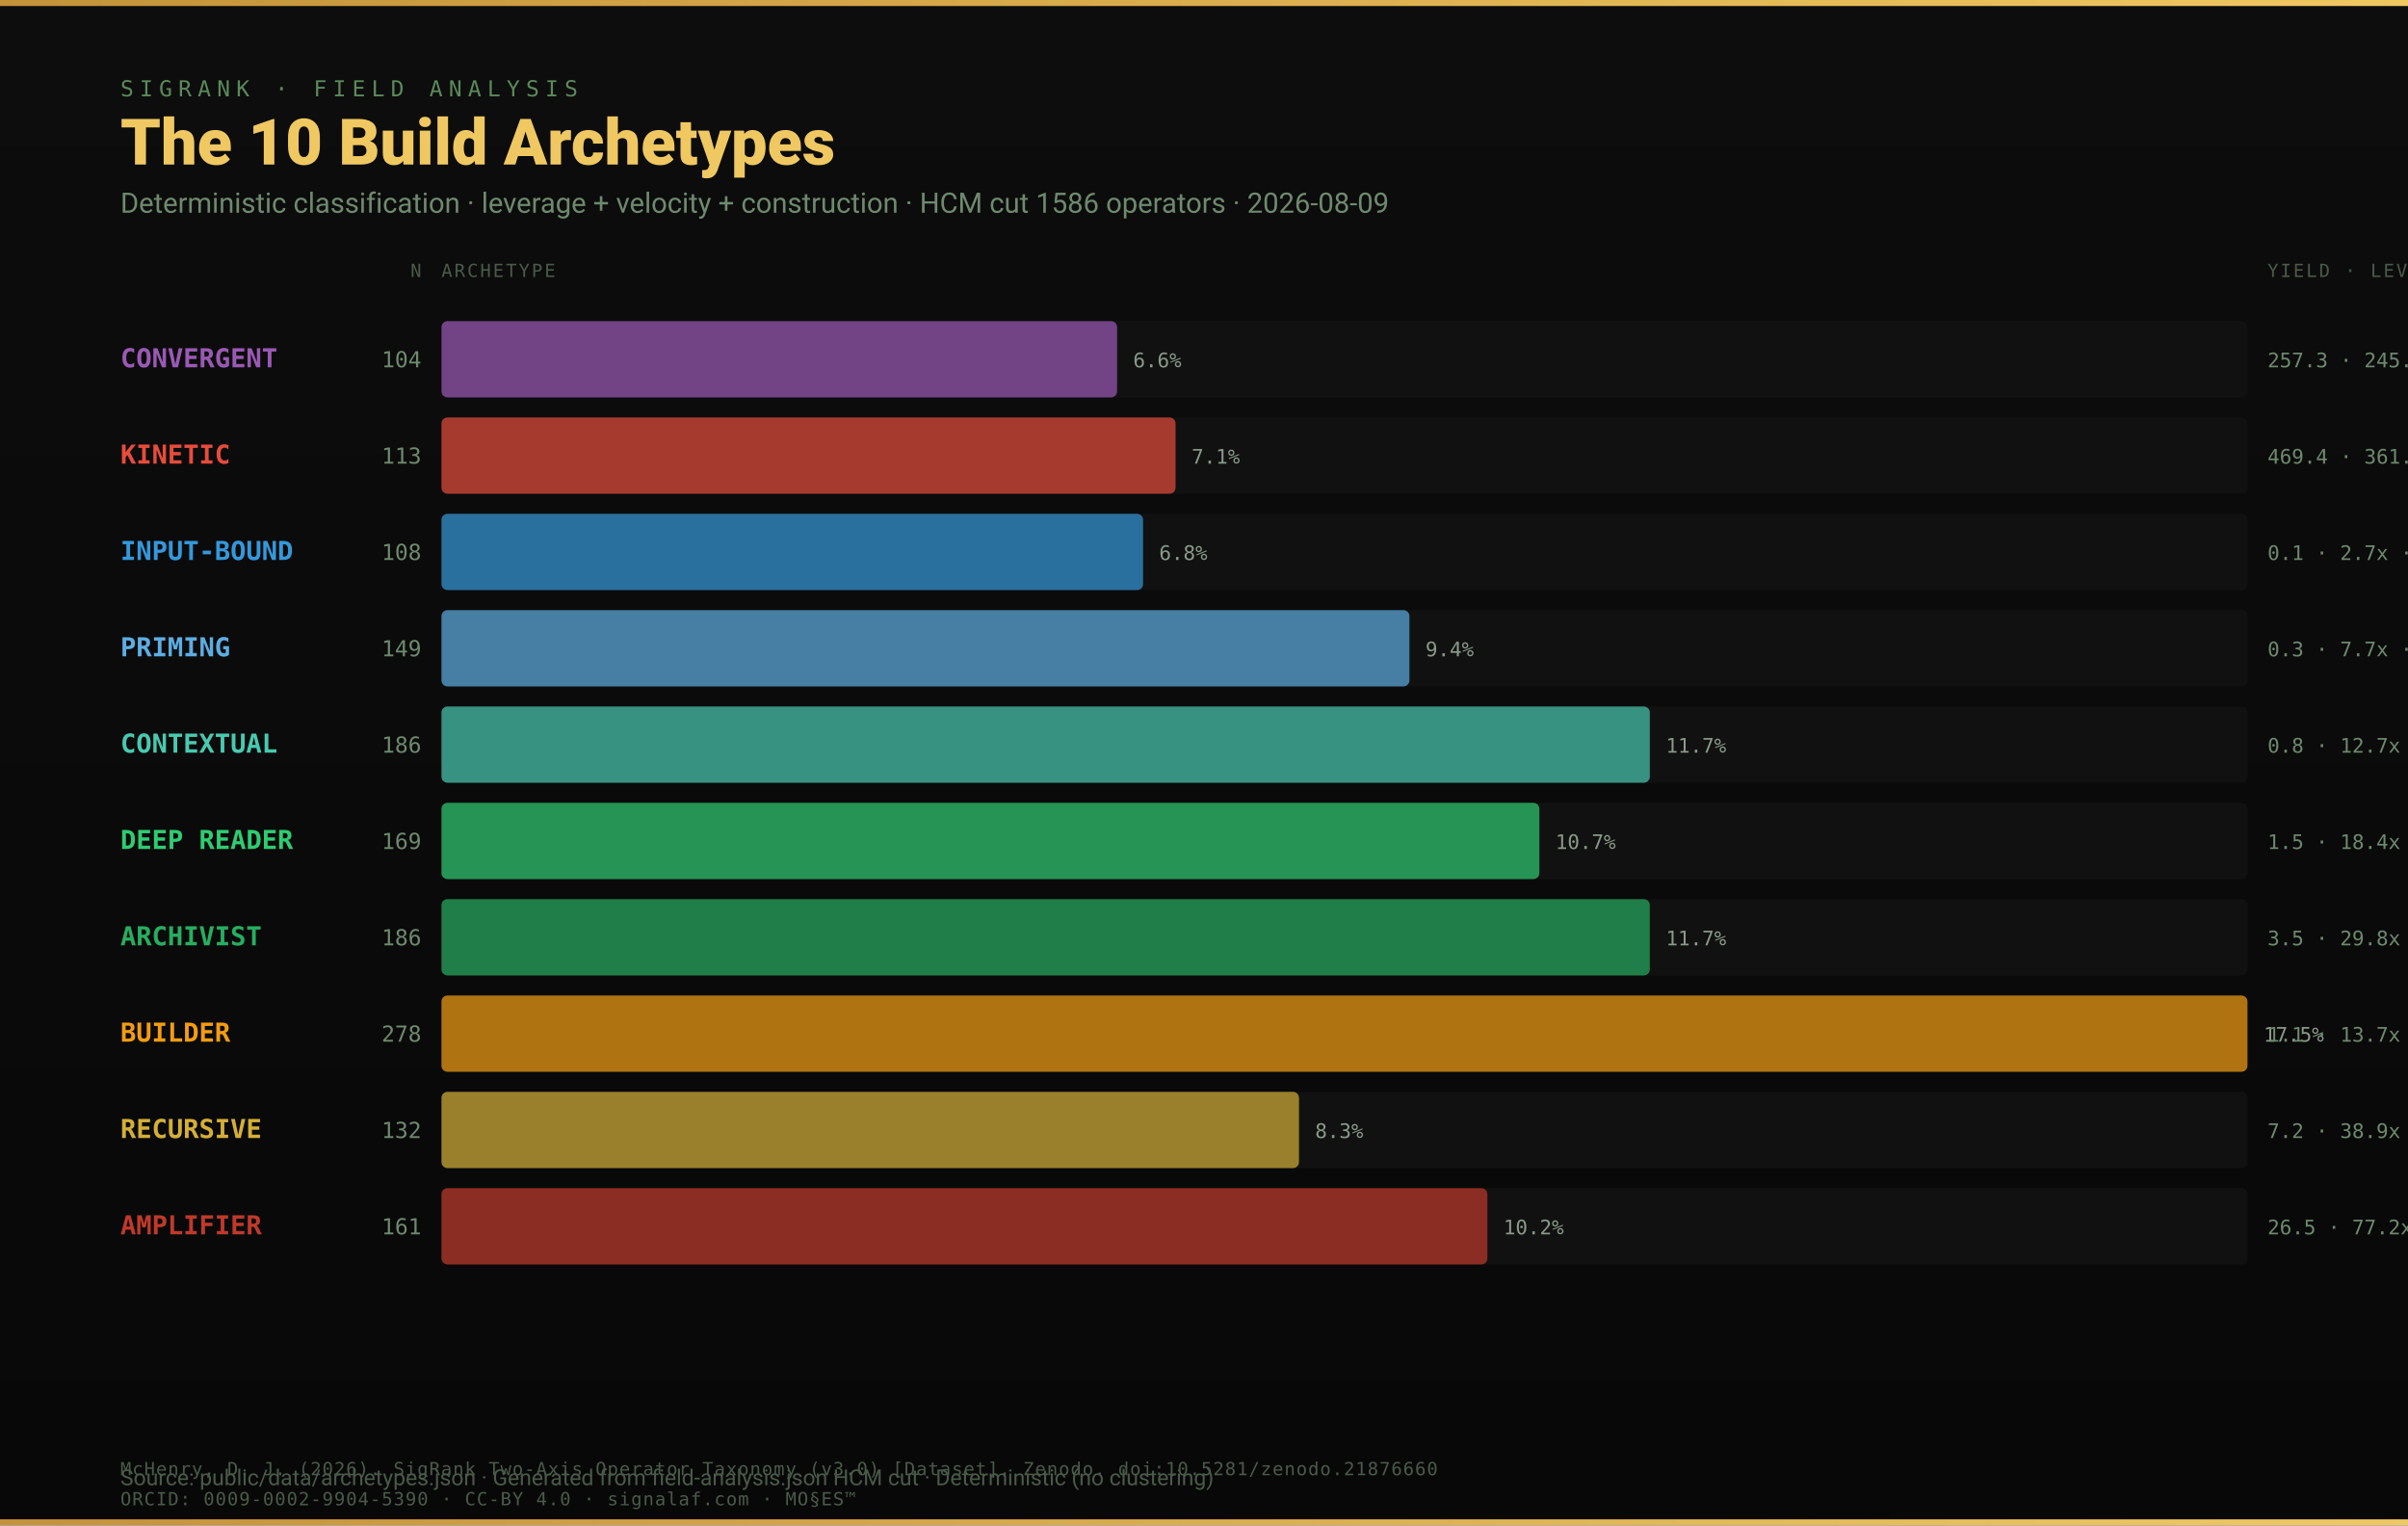
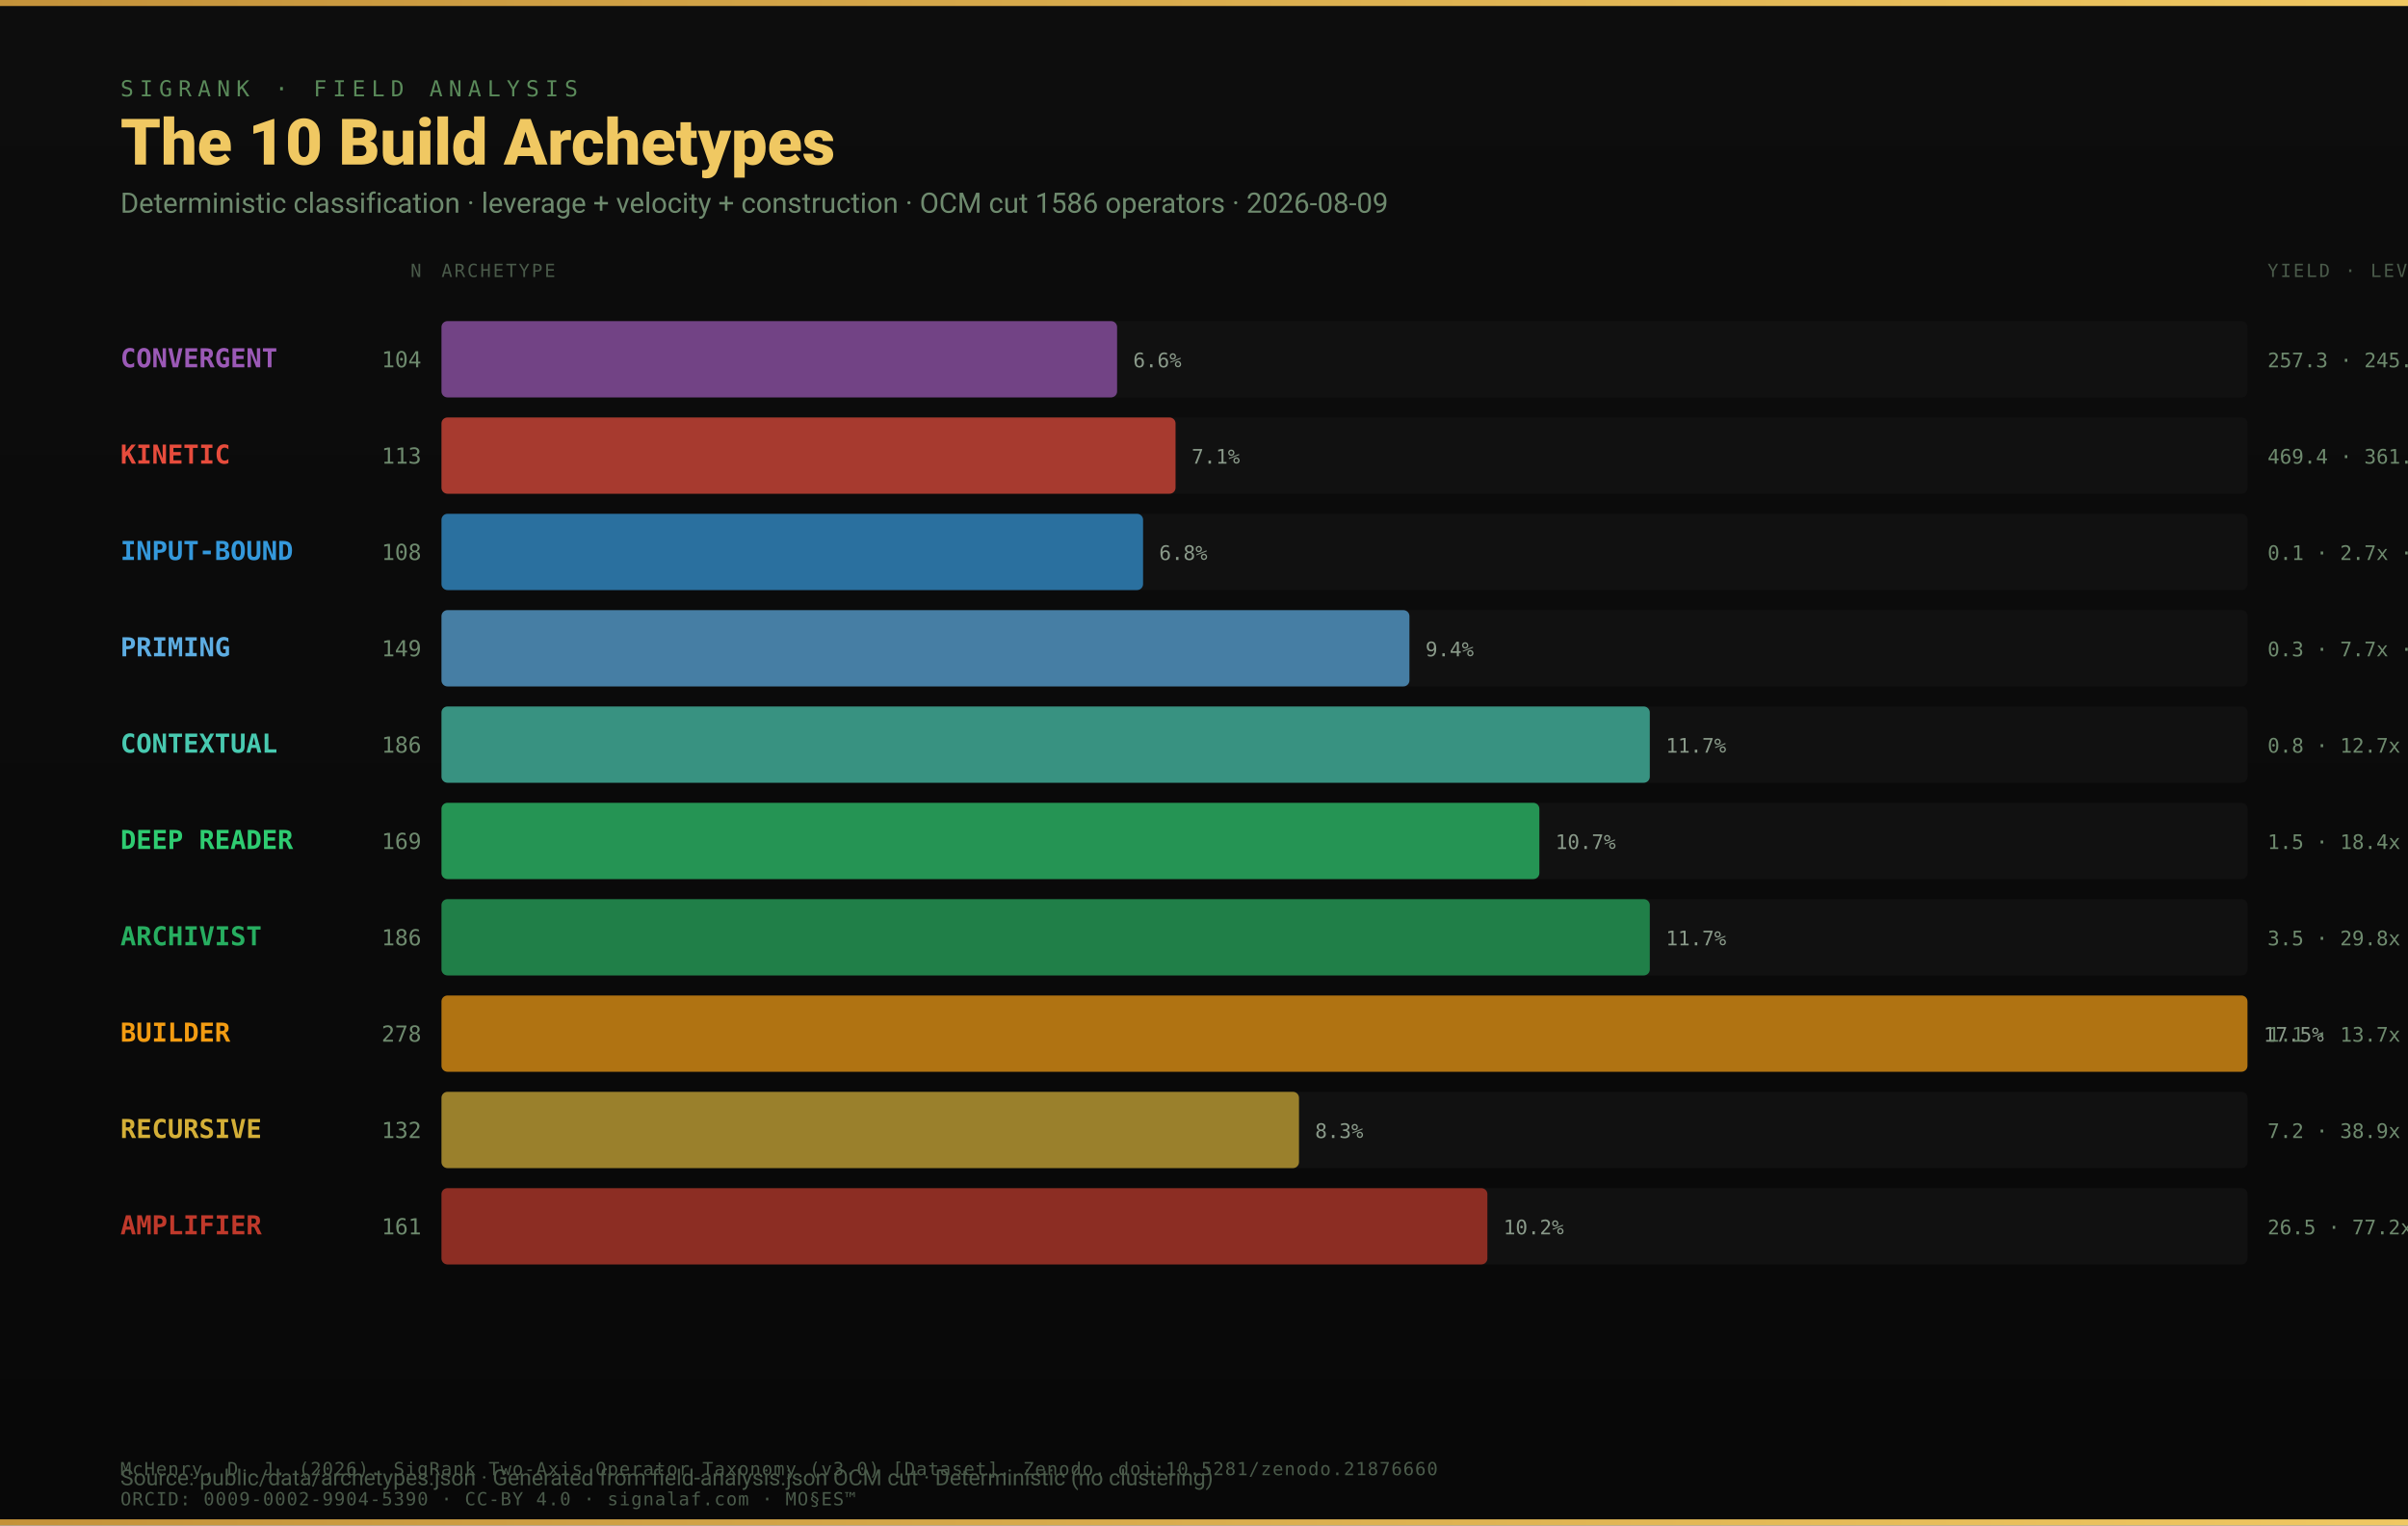
<svg xmlns="http://www.w3.org/2000/svg" width="1200" height="760" viewBox="0 0 1200 760">
  <defs>
    <linearGradient id="goldGrad" x1="0%" y1="0%" x2="100%" y2="0%">
      <stop offset="0%" style="stop-color:#c4923a" />
      <stop offset="100%" style="stop-color:#f0c862" />
    </linearGradient>
    <linearGradient id="bgGrad" x1="0%" y1="0%" x2="0%" y2="100%">
      <stop offset="0%" style="stop-color:#0d0d0d" />
      <stop offset="100%" style="stop-color:#080808" />
    </linearGradient>
  </defs>
  <rect width="1200" height="760" fill="url(#bgGrad)" />
  <rect x="0" y="0" width="1200" height="3" fill="url(#goldGrad)" />
  <rect x="0" y="757" width="1200" height="3" fill="url(#goldGrad)" />
  <text x="60" y="48" font-family="Roboto Mono, monospace" font-size="11" fill="#5a8a5a" letter-spacing="3">SIGRANK · FIELD ANALYSIS</text>
  <text x="60" y="82" font-family="Roboto, sans-serif" font-size="32" font-weight="900" fill="#f0c862">The 10 Build Archetypes</text>
-   <text x="60" y="106" font-family="Roboto, sans-serif" font-size="14" fill="#6e8a6e">Deterministic classification · leverage + velocity + construction · HCM cut 1586 operators · 2026-08-09</text>
+   <text x="60" y="106" font-family="Roboto, sans-serif" font-size="14" fill="#6e8a6e">Deterministic classification · leverage + velocity + construction · OCM cut 1586 operators · 2026-08-09</text>
  <text x="220" y="138" font-family="Roboto Mono, monospace" font-size="9" fill="#4a5a4a" letter-spacing="1">ARCHETYPE</text>
  <text x="210" y="138" font-family="Roboto Mono, monospace" font-size="9" fill="#4a5a4a" letter-spacing="1" text-anchor="end">N</text>
  <text x="1130" y="138" font-family="Roboto Mono, monospace" font-size="9" fill="#4a5a4a" letter-spacing="1">YIELD · LEV · VEL</text>
  <text x="60" y="183" font-family="Roboto Mono, monospace" font-size="13" font-weight="bold" fill="#9b59b6">CONVERGENT</text>
  <text x="210" y="183" font-family="Roboto Mono, monospace" font-size="11" fill="#6e8a6e" text-anchor="end">104</text>
  <rect x="220" y="160" width="900" height="38" fill="#111" rx="3" />
  <rect x="220" y="160" width="336.691" height="38" fill="#9b59b6" opacity="0.7" rx="3" />
  <text x="564.691" y="183" font-family="Roboto Mono, monospace" font-size="10" fill="#8a9a8a">6.6%</text>
  <text x="1130" y="183" font-family="Roboto Mono, monospace" font-size="10" fill="#6e8a6e">257.3 · 245.3x · 1.05</text>
  <text x="60" y="231" font-family="Roboto Mono, monospace" font-size="13" font-weight="bold" fill="#e74c3c">KINETIC</text>
  <text x="210" y="231" font-family="Roboto Mono, monospace" font-size="11" fill="#6e8a6e" text-anchor="end">113</text>
  <rect x="220" y="208" width="900" height="38" fill="#111" rx="3" />
  <rect x="220" y="208" width="365.827" height="38" fill="#e74c3c" opacity="0.7" rx="3" />
  <text x="593.827" y="231" font-family="Roboto Mono, monospace" font-size="10" fill="#8a9a8a">7.1%</text>
  <text x="1130" y="231" font-family="Roboto Mono, monospace" font-size="10" fill="#6e8a6e">469.4 · 361.5x · 1.52</text>
  <text x="60" y="279" font-family="Roboto Mono, monospace" font-size="13" font-weight="bold" fill="#3498db">INPUT-BOUND</text>
  <text x="210" y="279" font-family="Roboto Mono, monospace" font-size="11" fill="#6e8a6e" text-anchor="end">108</text>
  <rect x="220" y="256" width="900" height="38" fill="#111" rx="3" />
  <rect x="220" y="256" width="349.64" height="38" fill="#3498db" opacity="0.7" rx="3" />
  <text x="577.64" y="279" font-family="Roboto Mono, monospace" font-size="10" fill="#8a9a8a">6.8%</text>
  <text x="1130" y="279" font-family="Roboto Mono, monospace" font-size="10" fill="#6e8a6e">0.1 · 2.7x · 0.02</text>
  <text x="60" y="327" font-family="Roboto Mono, monospace" font-size="13" font-weight="bold" fill="#5dade2">PRIMING</text>
  <text x="210" y="327" font-family="Roboto Mono, monospace" font-size="11" fill="#6e8a6e" text-anchor="end">149</text>
  <rect x="220" y="304" width="900" height="38" fill="#111" rx="3" />
  <rect x="220" y="304" width="482.374" height="38" fill="#5dade2" opacity="0.7" rx="3" />
  <text x="710.374" y="327" font-family="Roboto Mono, monospace" font-size="10" fill="#8a9a8a">9.4%</text>
  <text x="1130" y="327" font-family="Roboto Mono, monospace" font-size="10" fill="#6e8a6e">0.3 · 7.7x · 0.04</text>
  <text x="60" y="375" font-family="Roboto Mono, monospace" font-size="13" font-weight="bold" fill="#48c9b0">CONTEXTUAL</text>
  <text x="210" y="375" font-family="Roboto Mono, monospace" font-size="11" fill="#6e8a6e" text-anchor="end">186</text>
  <rect x="220" y="352" width="900" height="38" fill="#111" rx="3" />
  <rect x="220" y="352" width="602.158" height="38" fill="#48c9b0" opacity="0.7" rx="3" />
  <text x="830.158" y="375" font-family="Roboto Mono, monospace" font-size="10" fill="#8a9a8a">11.7%</text>
  <text x="1130" y="375" font-family="Roboto Mono, monospace" font-size="10" fill="#6e8a6e">0.8 · 12.7x · 0.07</text>
  <text x="60" y="423" font-family="Roboto Mono, monospace" font-size="13" font-weight="bold" fill="#2ecc71">DEEP READER</text>
  <text x="210" y="423" font-family="Roboto Mono, monospace" font-size="11" fill="#6e8a6e" text-anchor="end">169</text>
  <rect x="220" y="400" width="900" height="38" fill="#111" rx="3" />
  <rect x="220" y="400" width="547.122" height="38" fill="#2ecc71" opacity="0.7" rx="3" />
  <text x="775.122" y="423" font-family="Roboto Mono, monospace" font-size="10" fill="#8a9a8a">10.7%</text>
  <text x="1130" y="423" font-family="Roboto Mono, monospace" font-size="10" fill="#6e8a6e">1.5 · 18.4x · 0.08</text>
  <text x="60" y="471" font-family="Roboto Mono, monospace" font-size="13" font-weight="bold" fill="#27ae60">ARCHIVIST</text>
  <text x="210" y="471" font-family="Roboto Mono, monospace" font-size="11" fill="#6e8a6e" text-anchor="end">186</text>
  <rect x="220" y="448" width="900" height="38" fill="#111" rx="3" />
  <rect x="220" y="448" width="602.158" height="38" fill="#27ae60" opacity="0.7" rx="3" />
  <text x="830.158" y="471" font-family="Roboto Mono, monospace" font-size="10" fill="#8a9a8a">11.7%</text>
  <text x="1130" y="471" font-family="Roboto Mono, monospace" font-size="10" fill="#6e8a6e">3.5 · 29.8x · 0.12</text>
  <text x="60" y="519" font-family="Roboto Mono, monospace" font-size="13" font-weight="bold" fill="#f39c12">BUILDER</text>
  <text x="210" y="519" font-family="Roboto Mono, monospace" font-size="11" fill="#6e8a6e" text-anchor="end">278</text>
  <rect x="220" y="496" width="900" height="38" fill="#111" rx="3" />
  <rect x="220" y="496" width="900" height="38" fill="#f39c12" opacity="0.7" rx="3" />
  <text x="1128" y="519" font-family="Roboto Mono, monospace" font-size="10" fill="#8a9a8a">17.5%</text>
  <text x="1130" y="519" font-family="Roboto Mono, monospace" font-size="10" fill="#6e8a6e">1.1 · 13.7x · 0.08</text>
  <text x="60" y="567" font-family="Roboto Mono, monospace" font-size="13" font-weight="bold" fill="#d4af37">RECURSIVE</text>
  <text x="210" y="567" font-family="Roboto Mono, monospace" font-size="11" fill="#6e8a6e" text-anchor="end">132</text>
  <rect x="220" y="544" width="900" height="38" fill="#111" rx="3" />
  <rect x="220" y="544" width="427.338" height="38" fill="#d4af37" opacity="0.7" rx="3" />
  <text x="655.338" y="567" font-family="Roboto Mono, monospace" font-size="10" fill="#8a9a8a">8.3%</text>
  <text x="1130" y="567" font-family="Roboto Mono, monospace" font-size="10" fill="#6e8a6e">7.2 · 38.9x · 0.19</text>
  <text x="60" y="615" font-family="Roboto Mono, monospace" font-size="13" font-weight="bold" fill="#c0392b">AMPLIFIER</text>
  <text x="210" y="615" font-family="Roboto Mono, monospace" font-size="11" fill="#6e8a6e" text-anchor="end">161</text>
  <rect x="220" y="592" width="900" height="38" fill="#111" rx="3" />
  <rect x="220" y="592" width="521.223" height="38" fill="#c0392b" opacity="0.7" rx="3" />
  <text x="749.223" y="615" font-family="Roboto Mono, monospace" font-size="10" fill="#8a9a8a">10.2%</text>
  <text x="1130" y="615" font-family="Roboto Mono, monospace" font-size="10" fill="#6e8a6e">26.5 · 77.2x · 0.33</text>
-   <text x="60" y="740" font-family="Roboto, sans-serif" font-size="11" fill="#4a5a4a">Source: public/data/archetypes.json · Generated from field-analysis.json HCM cut · Deterministic (no clustering)</text>
+   <text x="60" y="740" font-family="Roboto, sans-serif" font-size="11" fill="#4a5a4a">Source: public/data/archetypes.json · Generated from field-analysis.json OCM cut · Deterministic (no clustering)</text>
  <text x="60" y="735" font-family="Roboto Mono, monospace" font-size="9" fill="#4a5a4a" letter-spacing="0.5">McHenry, D. J. (2026). SigRank Two-Axis Operator Taxonomy (v3.0) [Dataset]. Zenodo. doi:10.5281/zenodo.21876660</text>
  <text x="60" y="750" font-family="Roboto Mono, monospace" font-size="9" fill="#4a5a4a" letter-spacing="0.5">ORCID: 0009-0002-9904-5390 · CC-BY 4.0 · signalaf.com · MO§ES™</text>
</svg>
